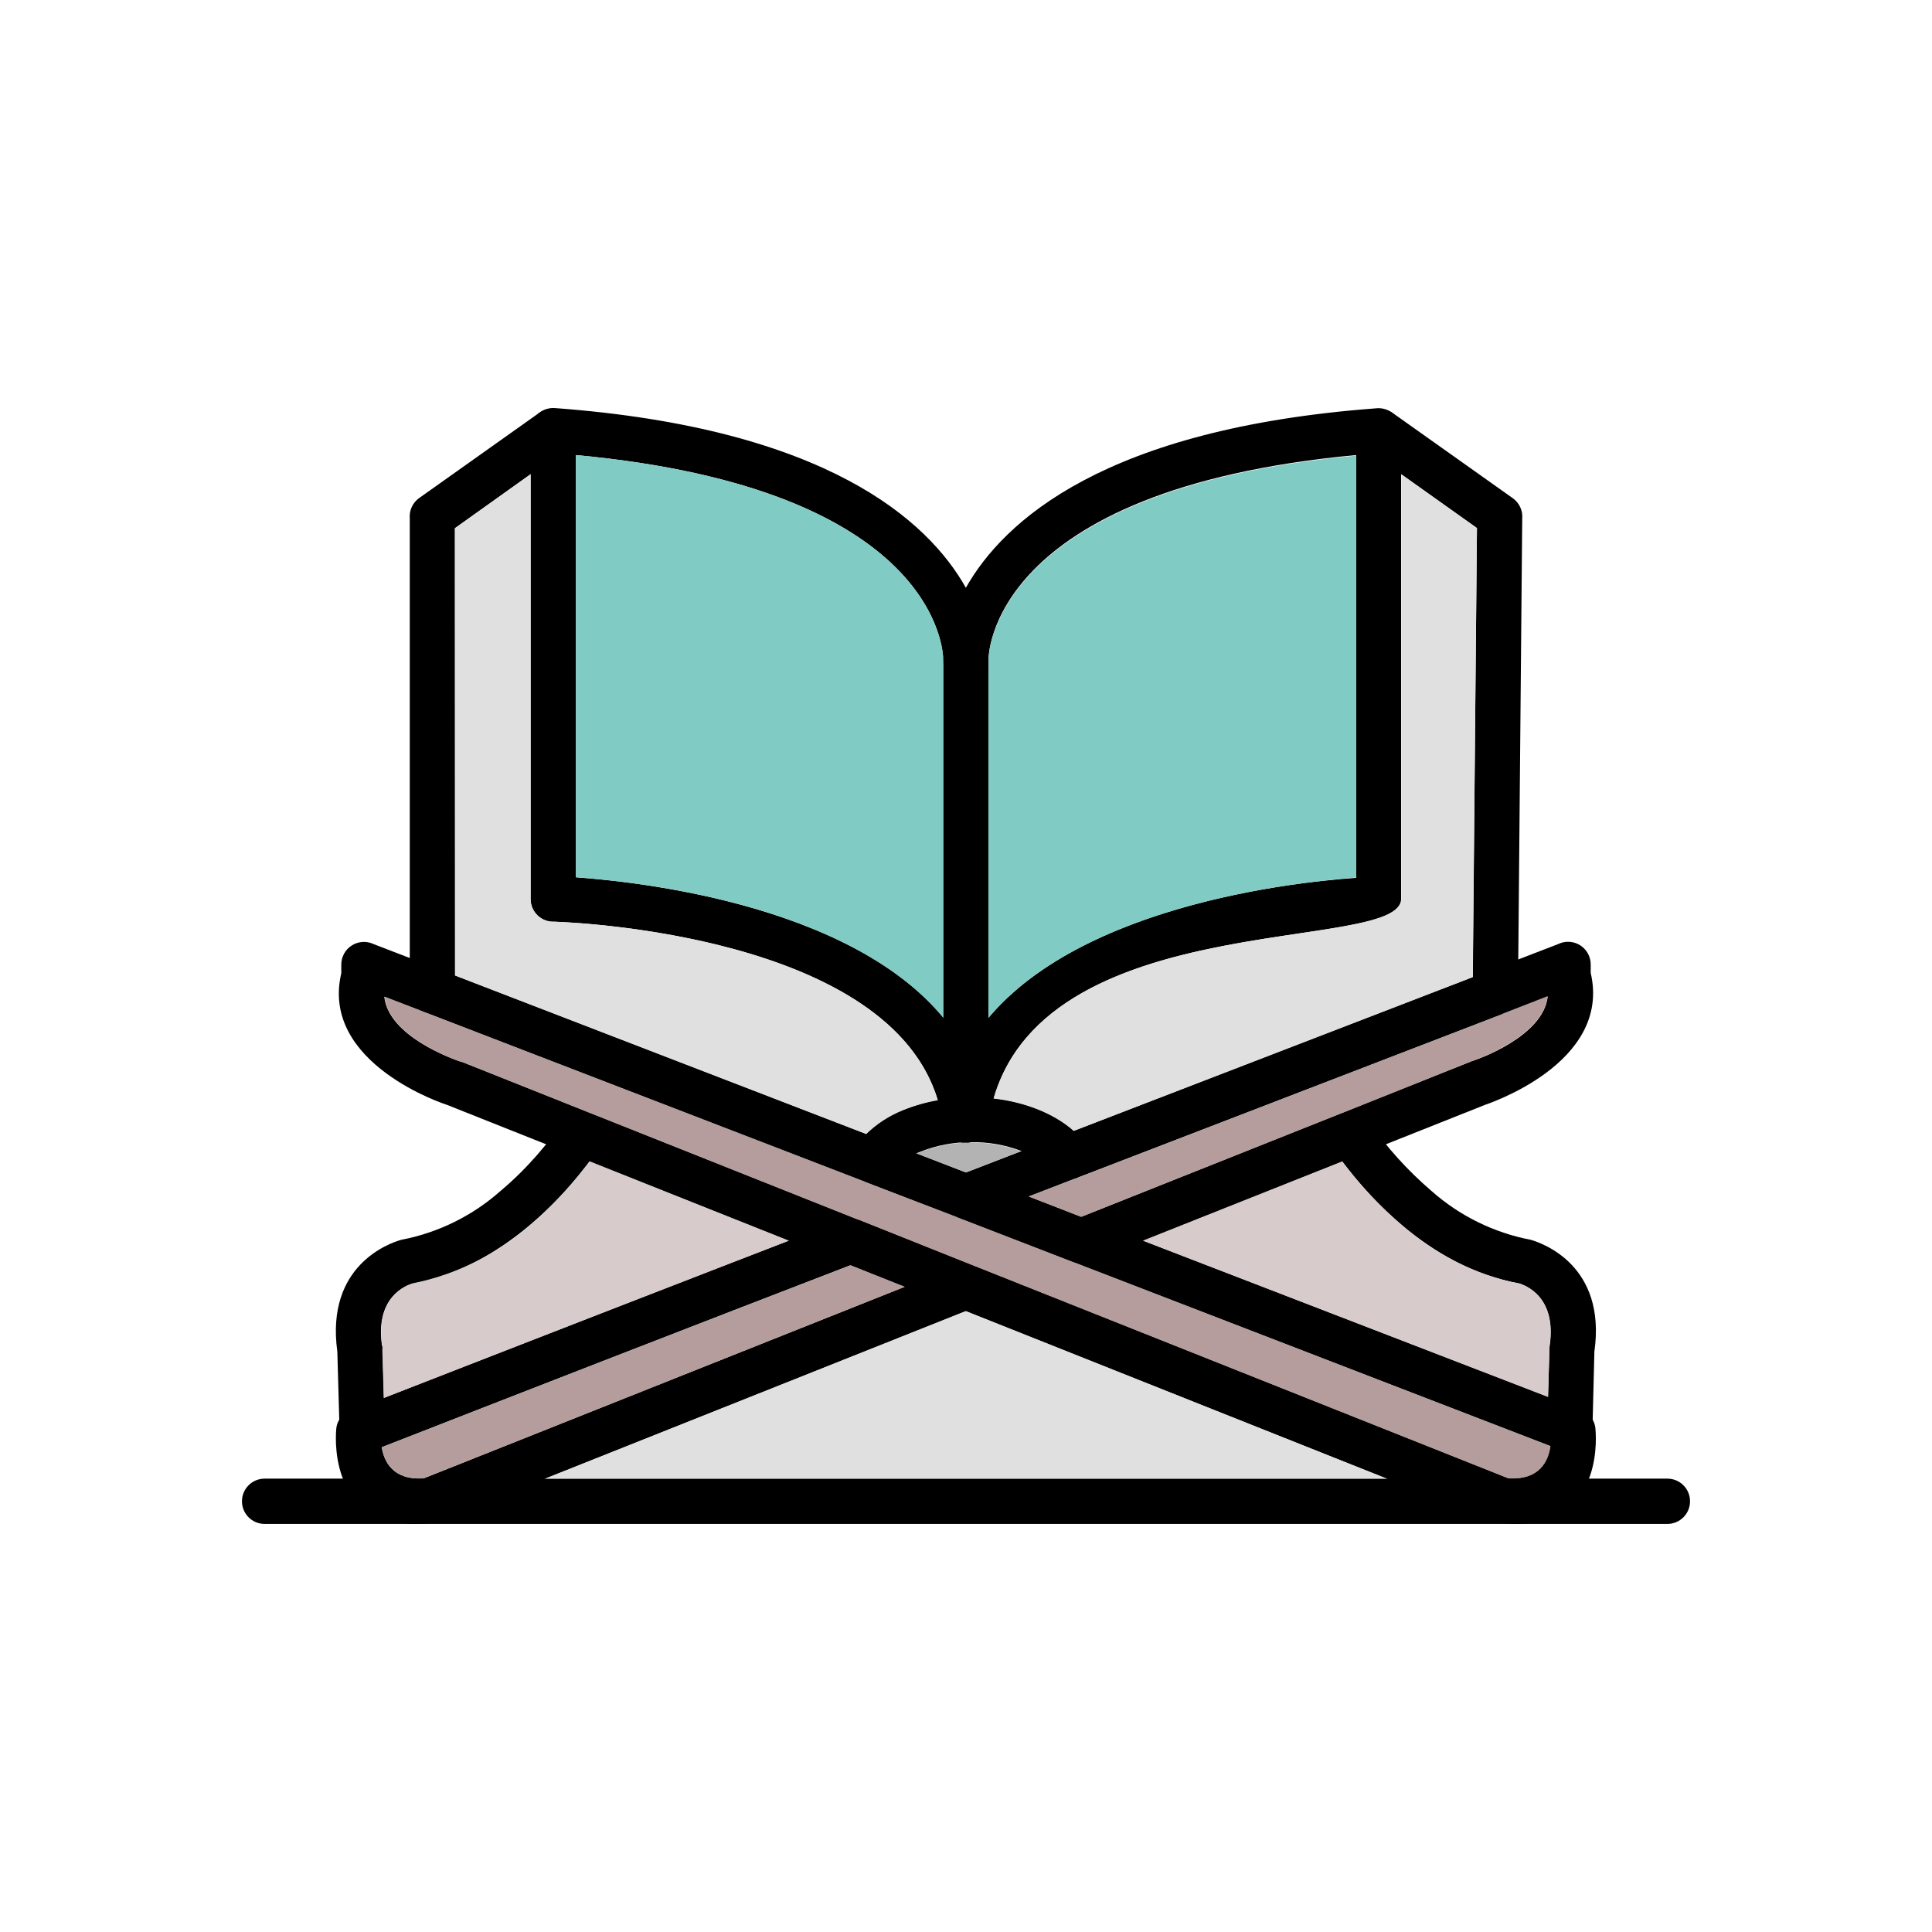
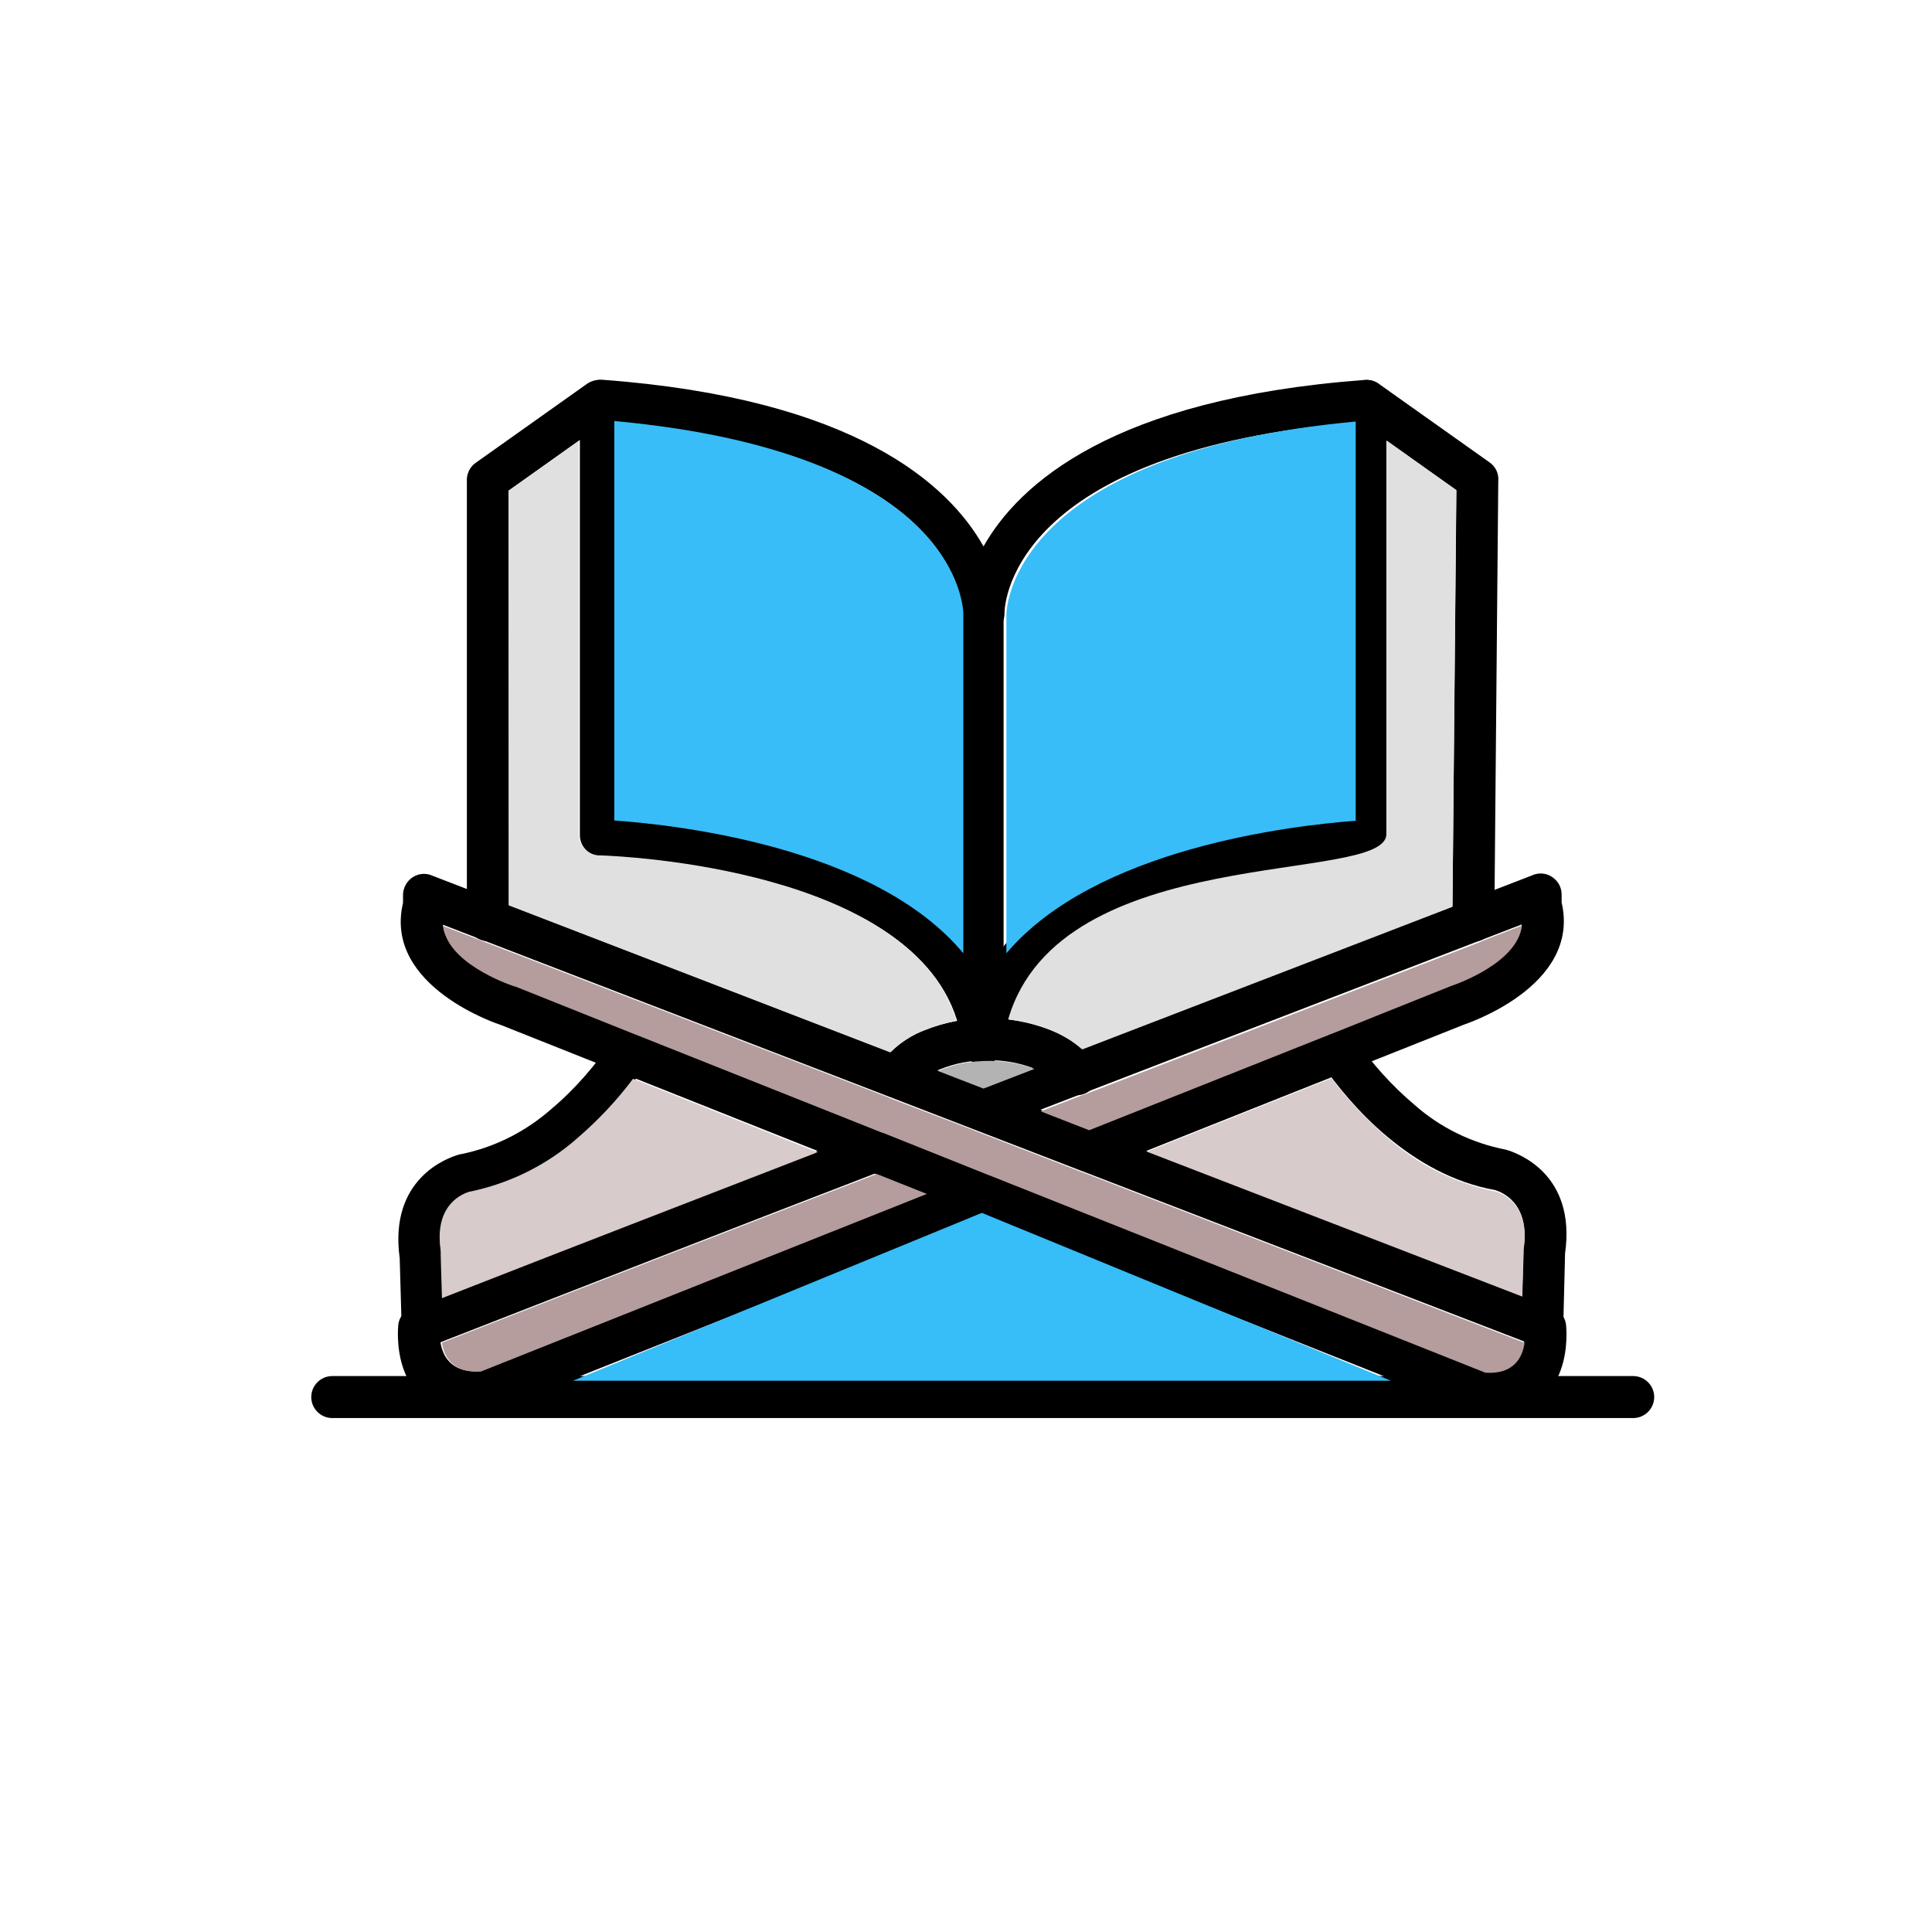
- <svg xmlns="http://www.w3.org/2000/svg" width="655.359" height="655.359" fillRule="evenodd" clipRule="evenodd" image-rendering="optimizeQuality" shape-rendering="geometricPrecision" text-rendering="geometricPrecision" viewBox="0 0 6.827 6.827">
-   <path fillRule="nonzero" d="M2.001 1.587a.08.08 0 0 0-.093-.13l-.427.303a.08.08 0 0 0-.033.072v1.67a.08.08 0 0 0 .16 0V1.866L2 1.586zM3.018 4.06a.08.08 0 0 0 .136.083.205.205 0 0 1 .098-.073.475.475 0 0 1 .18-.034.48.48 0 0 1 .174.03.224.224 0 0 1 .101.07.08.08 0 0 0 .13-.094.382.382 0 0 0-.173-.124.641.641 0 0 0-.231-.042.636.636 0 0 0-.242.046.361.361 0 0 0-.173.138z" />
-   <path fillRule="nonzero" d="M3.413 3.712c.273-.492 1.118-.592 1.379-.61V1.608c-1.308.122-1.299.721-1.299.723 0 .106-.16.104-.16 0 0-.026-.017-.604-1.298-.723V3.1c.26.019 1.107.116 1.377.611zm.08.254c-.007.063-.078.077-.078.072a.08.08 0 0 1-.084-.07c-.09-.652-1.276-.708-1.372-.711a.08.08 0 0 1-.084-.08V1.522a.08.08 0 0 1 .086-.08c.96.071 1.319.398 1.452.635.134-.237.491-.562 1.448-.634a.08.08 0 0 1 .09.08v1.653c0 .202-1.343.01-1.458.79z" />
-   <path fillRule="nonzero" d="M4.918 1.457a.08.08 0 0 0-.092.13l.393.279-.015 1.64a.08.08 0 0 0 .16.002l.015-1.675a.08.08 0 0 0-.034-.073l-.427-.303z" />
-   <path fillRule="nonzero" d="m5.469 3.522-1.834.706.185.072 1.38-.55c.027-.008.253-.089.269-.228zm-2.084.632 2.121-.818a.08.08 0 0 1 .115.072v.03c.075.322-.372.465-.373.466l-1.391.553a.08.08 0 0 1-.065.003l-.401-.155a.08.08 0 0 1-.006-.151zm-.38.317c-.553.213-1.103.427-1.656.643.008.05.039.117.148.11l1.7-.677-.191-.076zm-.034-.158a.08.08 0 0 1 .065-.002l.4.16a.08.08 0 0 1 .007.15l-1.891.753a.08.08 0 0 1-.028.008c-.352.037-.34-.28-.336-.33.002-.044.044-.08.088-.081.565-.22 1.13-.44 1.695-.658z" />
-   <path fillRule="nonzero" d="M4.836 3.962a.08.08 0 0 0-.13.091c.056.081.14.186.25.278.112.094.25.175.412.204.019.006.134.045.108.221a.08.08 0 0 0-.001.016l-.008.281a.08.08 0 0 0 .16.004l.007-.281c.043-.304-.183-.383-.225-.395a.737.737 0 0 1-.35-.172 1.295 1.295 0 0 1-.223-.247z" />
-   <path fillRule="nonzero" d="m1.32 3.336 4.267 1.645a.08.08 0 0 1 .051.072c.004.049.017.366-.335.329l.008-.08-.008.08a.08.08 0 0 1-.028-.008l-3.696-1.47c-.001 0-.449-.144-.373-.465v-.03a.08.08 0 0 1 .114-.073zM5.478 5.11l-4.12-1.588c.015.14.242.22.268.229a.08.08 0 0 1 .008.002l3.695 1.47c.113.008.142-.063.149-.113z" />
-   <path fillRule="nonzero" d="M2.121 4.053a.08.08 0 0 0-.13-.091c-.05.072-.125.165-.223.247a.737.737 0 0 1-.34.17.081.081 0 0 0-.01.002c-.043.012-.268.091-.226.395l.008.281a.08.08 0 0 0 .16-.004l-.008-.28v-.017H1.35c-.026-.176.089-.215.107-.22.162-.03.3-.11.413-.205.11-.092.194-.197.25-.278zm1.212-.095a.08.08 0 0 0 .16 0V2.332a.08.08 0 0 0-.16 0v1.626zM.935 5.225a.08.08 0 0 0 0 .16h4.957a.08.08 0 0 0 0-.16H.935z" />
-   <path fill="#80cbc4" d="M3.493 2.34v1.256c.33-.392 1.06-.477 1.299-.495V1.61c-1.285.12-1.299.7-1.299.723a.1.1 0 0 1 0 .008zm-.16 1.257V2.33c0-.025-.017-.603-1.298-.722V3.1c.239.017.97.1 1.298.496z" />
-   <path fill="#e0e0e0" d="M3.314 3.888c-.172-.577-1.263-.628-1.355-.631a.08.08 0 0 1-.084-.08v-1.5l-.268.19.001 1.58 1.453.56a.409.409 0 0 1 .13-.084.588.588 0 0 1 .123-.035zm1.638-.712c0 .194-1.244.024-1.441.706.055.006.107.019.153.037.05.02.095.046.13.077l1.41-.543.015-1.587-.267-.19v1.5z" />
-   <path fill="#b59d9d" d="m5.31 3.583-1.505.58a.08.08 0 0 1-.01.003l-.16.062.185.072.92-.366a.08.08 0 0 1 .003-.001L5.2 3.75c.027-.009.253-.09.269-.23l-.154.06a.082.082 0 0 1-.005.002zM3.38 4.3l-.319-.122a.08.08 0 0 1-.006-.003l-1.696-.653c.015.14.242.22.268.229a.08.08 0 0 1 .008.002l.45.18.003.001.942.375.007.002.4.16a.08.08 0 0 1 .013.005l1.88.748c.113.007.142-.064.149-.114l-1.68-.648a.082.082 0 0 1-.006-.002l-.401-.155a.08.08 0 0 1-.012-.005z" />
-   <path fill="#d7cbcb" d="m2.787 4.384-.703-.28a1.415 1.415 0 0 1-.213.227.894.894 0 0 1-.413.204c-.018.006-.133.045-.107.221a.08.08 0 0 1 0 .016l.005.168c.477-.187.954-.371 1.431-.556z" />
-   <path fill="#b59d9d" d="M3.006 4.471c-.554.213-1.104.427-1.657.643.008.05.039.117.148.11l1.7-.677-.191-.076z" />
-   <path fill="#d7cbcb" d="m4.04 4.384 1.43.552.005-.164v-.016c.027-.176-.088-.215-.107-.22a.894.894 0 0 1-.412-.205 1.415 1.415 0 0 1-.213-.227l-.704.28z" />
-   <path fill="#e0e0e0" d="m4.9 5.225-1.487-.592-1.486.592z" />
-   <path fill="#b3b3b3" d="m3.413 4.143.194-.075a.48.48 0 0 0-.192-.03h-.003a.465.465 0 0 0-.172.038l.173.067z" />
-   <path fill="none" d="M0 0h6.827v6.827H0z" />
+ <svg xmlns="http://www.w3.org/2000/svg" version="1.1" width="1080" height="1080" viewBox="0 0 1080 1080" xml:space="preserve">
+   <defs>
+ </defs>
+   <rect x="0" y="0" width="100%" height="100%" fill="transparent" />
+   <g transform="matrix(1 0 0 1 540 540)" id="765637e6-935a-4752-b418-cb26c69df367">
+     <rect style="stroke: none; stroke-width: 1; stroke-dasharray: none; stroke-linecap: butt; stroke-dashoffset: 0; stroke-linejoin: miter; stroke-miterlimit: 4; fill: rgb(255,255,255); fill-rule: nonzero; opacity: 1; visibility: hidden;" vector-effect="non-scaling-stroke" x="-540" y="-540" rx="0" ry="0" width="1080" height="1080" />
+   </g>
+   <g transform="matrix(1 0 0 1 540 540)" id="0f586047-09d2-485a-bc75-5541bddd13be">
+ </g>
+   <g transform="matrix(146.71 0 0 146.71 437.33 412.83)">
+     <path style="stroke: none; stroke-width: 1; stroke-dasharray: none; stroke-linecap: butt; stroke-dashoffset: 0; stroke-linejoin: miter; stroke-miterlimit: 4; fill: rgb(0,0,0); fill-rule: nonzero; opacity: 1;" vector-effect="non-scaling-stroke" transform=" translate(-2.65, -2.81)" d="M 2.001 1.587 C 2.035 1.561 2.042 1.512 2.017 1.478 C 1.992 1.443 1.944 1.434 1.908 1.457 L 1.481 1.76 C 1.458 1.776 1.446 1.804 1.448 1.832 L 1.448 3.502 C 1.448 3.546 1.484 3.582 1.528 3.582 C 1.572 3.582 1.608 3.546 1.608 3.502 L 1.608 1.866 L 2 1.586 z M 3.018 4.06 C 3 4.097 3.013 4.142 3.048 4.164 C 3.083 4.185 3.129 4.176 3.154 4.143 C 3.178 4.109 3.213 4.084 3.252 4.07 C 3.309 4.047 3.37 4.036 3.432 4.036 C 3.491 4.035 3.55 4.045 3.606 4.066 C 3.646 4.079 3.681 4.104 3.707 4.136 C 3.733 4.172 3.783 4.18 3.819 4.154 C 3.855 4.128 3.863 4.078 3.837 4.042 C 3.792 3.985 3.732 3.942 3.664 3.918 C 3.59 3.89 3.512 3.876 3.433 3.876 C 3.35 3.875 3.268 3.891 3.191 3.922 C 3.12 3.949 3.06 3.997 3.018 4.06 z" stroke-linecap="round" />
+   </g>
+   <g transform="matrix(146.71 0 0 146.71 549.35 402.72)">
+     <path style="stroke: none; stroke-width: 1; stroke-dasharray: none; stroke-linecap: butt; stroke-dashoffset: 0; stroke-linejoin: miter; stroke-miterlimit: 4; fill: rgb(0,0,0); fill-rule: nonzero; opacity: 1;" vector-effect="non-scaling-stroke" transform=" translate(-3.41, -2.74)" d="M 3.413 3.712 C 3.686 3.22 4.531 3.12 4.792 3.102 L 4.792 1.608 C 3.484 1.73 3.493 2.329 3.493 2.331 C 3.493 2.437 3.333 2.435 3.333 2.331 C 3.333 2.305 3.316 1.727 2.035 1.608 L 2.035 3.1 C 2.295 3.119 3.142 3.216 3.412 3.711 z M 3.493 3.966 C 3.486 4.029 3.415 4.043 3.415 4.038 C 3.373 4.04 3.336 4.01 3.331 3.968 C 3.241 3.316 2.055 3.26 1.959 3.257 C 1.937 3.258 1.916 3.25 1.9 3.235 C 1.884 3.22 1.875 3.199 1.875 3.177 L 1.875 1.522 C 1.875 1.5 1.884 1.478 1.901 1.463 C 1.917 1.448 1.939 1.44 1.961 1.442 C 2.921 1.513 3.28 1.84 3.413 2.077 C 3.547 1.84 3.904 1.515 4.861 1.443 C 4.884 1.44 4.907 1.447 4.924 1.463 C 4.941 1.478 4.951 1.5 4.951 1.523 L 4.951 3.176 C 4.951 3.378 3.608 3.186 3.493 3.966 z" stroke-linecap="round" />
+   </g>
+   <g transform="matrix(146.71 0 0 146.71 795.14 369.89)">
+     <path style="stroke: none; stroke-width: 1; stroke-dasharray: none; stroke-linecap: butt; stroke-dashoffset: 0; stroke-linejoin: miter; stroke-miterlimit: 4; fill: rgb(0,0,0); fill-rule: nonzero; opacity: 1;" vector-effect="non-scaling-stroke" transform=" translate(-5.09, -2.52)" d="M 4.918 1.457 C 4.882 1.437 4.837 1.447 4.813 1.48 C 4.789 1.514 4.795 1.56 4.826 1.587 L 5.219 1.866 L 5.204 3.506 C 5.203 3.55 5.239 3.586 5.283 3.587 C 5.327 3.588 5.363 3.552 5.364 3.508 L 5.379 1.833 C 5.382 1.804 5.369 1.776 5.345 1.76 L 4.918 1.457 z" stroke-linecap="round" />
+   </g>
+   <g transform="matrix(146.71 0 0 146.71 548.58 639.72)">
+     <path style="stroke: none; stroke-width: 1; stroke-dasharray: none; stroke-linecap: butt; stroke-dashoffset: 0; stroke-linejoin: miter; stroke-miterlimit: 4; fill: rgb(0,0,0); fill-rule: nonzero; opacity: 1;" vector-effect="non-scaling-stroke" transform=" translate(-3.41, -4.36)" d="M 5.469 3.522 L 3.635 4.228 L 3.82 4.3 L 5.2 3.75 C 5.227 3.742 5.453 3.661 5.469 3.522 z M 3.385 4.154 L 5.506 3.336 C 5.531 3.324 5.56 3.325 5.583 3.34 C 5.607 3.355 5.621 3.38 5.621 3.408 L 5.621 3.438 C 5.696 3.76 5.249 3.903 5.248 3.904 L 3.857 4.457 C 3.837 4.467 3.813 4.468 3.792 4.46 L 3.391 4.305 C 3.358 4.295 3.336 4.266 3.334 4.232 C 3.333 4.198 3.353 4.166 3.385 4.154 z M 3.005 4.471 C 2.452 4.684 1.902 4.898 1.349 5.114 C 1.357 5.164 1.388 5.231 1.497 5.224 L 3.197 4.547 L 3.006 4.471 z M 2.971 4.313 C 2.991 4.303 3.015 4.302 3.036 4.311 L 3.436 4.471 C 3.468 4.481 3.49 4.51 3.492 4.544 C 3.493 4.577 3.474 4.608 3.443 4.621 L 1.552 5.374 C 1.543 5.378 1.534 5.381 1.524 5.382 C 1.172 5.419 1.184 5.102 1.188 5.052 C 1.19 5.008 1.232 4.972 1.276 4.971 C 1.841 4.751 2.406 4.531 2.971 4.313 z" stroke-linecap="round" />
+   </g>
+   <g transform="matrix(146.71 0 0 146.71 806.81 666.01)">
+     <path style="stroke: none; stroke-width: 1; stroke-dasharray: none; stroke-linecap: butt; stroke-dashoffset: 0; stroke-linejoin: miter; stroke-miterlimit: 4; fill: rgb(0,0,0); fill-rule: nonzero; opacity: 1;" vector-effect="non-scaling-stroke" transform=" translate(-5.17, -4.54)" d="M 4.836 3.962 C 4.809 3.932 4.764 3.927 4.731 3.95 C 4.698 3.973 4.687 4.017 4.706 4.053 C 4.762 4.134 4.846 4.239 4.956 4.331 C 5.068 4.425 5.206 4.506 5.368 4.535 C 5.387 4.541 5.502 4.58 5.476 4.756 C 5.475 4.761 5.475 4.767 5.475 4.772 L 5.467 5.053 C 5.466 5.097 5.501 5.134 5.545 5.135 C 5.589 5.136 5.626 5.101 5.627 5.057 L 5.634 4.776 C 5.677 4.472 5.451 4.393 5.409 4.381 C 5.279 4.356 5.158 4.297 5.059 4.209 C 4.974 4.137 4.899 4.054 4.836 3.962 z" stroke-linecap="round" />
+   </g>
+   <g transform="matrix(146.71 0 0 146.71 550.1 639.87)">
+     <path style="stroke: none; stroke-width: 1; stroke-dasharray: none; stroke-linecap: butt; stroke-dashoffset: 0; stroke-linejoin: miter; stroke-miterlimit: 4; fill: rgb(0,0,0); fill-rule: nonzero; opacity: 1;" vector-effect="non-scaling-stroke" transform=" translate(-3.42, -4.36)" d="M 1.32 3.336 L 5.587 4.981 C 5.617 4.993 5.637 5.021 5.638 5.053 C 5.642 5.102 5.655 5.419 5.303 5.382 L 5.311 5.302 L 5.303 5.382 C 5.293 5.381 5.284 5.378 5.275 5.374 L 1.579 3.904 C 1.578 3.904 1.13 3.76 1.206 3.439 L 1.206 3.409 C 1.206 3.382 1.22 3.356 1.243 3.341 C 1.266 3.326 1.295 3.324 1.32 3.336 z M 5.478 5.11 L 1.358 3.522 C 1.373 3.662 1.6 3.742 1.626 3.751 C 1.629 3.752 1.631 3.752 1.634 3.753 L 5.329 5.223 C 5.442 5.231 5.471 5.16 5.478 5.11 z" stroke-linecap="round" />
+   </g>
+   <g transform="matrix(146.71 0 0 146.71 548.84 563.1)">
+     <path style="stroke: none; stroke-width: 1; stroke-dasharray: none; stroke-linecap: butt; stroke-dashoffset: 0; stroke-linejoin: miter; stroke-miterlimit: 4; fill: rgb(0,0,0); fill-rule: nonzero; opacity: 1;" vector-effect="non-scaling-stroke" transform=" translate(-3.41, -3.82)" d="M 2.121 4.053 C 2.14 4.017 2.129 3.973 2.096 3.95 C 2.063 3.927 2.018 3.932 1.991 3.962 C 1.941 4.034 1.866 4.127 1.768 4.209 C 1.671 4.294 1.554 4.353 1.428 4.379 C 1.425 4.379 1.421 4.38 1.418 4.381 C 1.375 4.393 1.15 4.472 1.192 4.776 L 1.2 5.057 C 1.201 5.101 1.238 5.136 1.282 5.135 C 1.326 5.134 1.361 5.097 1.36 5.053 L 1.352 4.773 L 1.352 4.756 L 1.35 4.756 C 1.324 4.58 1.439 4.541 1.457 4.536 C 1.619 4.506 1.757 4.426 1.87 4.331 C 1.98 4.239 2.064 4.134 2.12 4.053 z M 3.333 3.958 C 3.333 4.002 3.369 4.038 3.413 4.038 C 3.457 4.038 3.493 4.002 3.493 3.958 L 3.493 2.332 C 3.493 2.288 3.457 2.252 3.413 2.252 C 3.369 2.252 3.333 2.288 3.333 2.332 L 3.333 3.958 z M 0.935 5.225 C 0.891 5.225 0.855 5.261 0.855 5.305 C 0.855 5.349 0.891 5.385 0.935 5.385 L 5.892 5.385 C 5.936 5.385 5.972 5.349 5.972 5.305 C 5.972 5.261 5.936 5.225 5.892 5.225 L 0.935 5.225 z" stroke-linecap="round" />
+   </g>
+   <g transform="matrix(146.71 0 0 146.71 548.75 417)">
+     <path style="stroke: none; stroke-width: 1; stroke-dasharray: none; stroke-linecap: butt; stroke-dashoffset: 0; stroke-linejoin: miter; stroke-miterlimit: 4; fill: rgb(224,224,224); fill-rule: nonzero; opacity: 1;" vector-effect="non-scaling-stroke" transform=" translate(-3.41, -2.84)" d="M 3.314 3.888 C 3.142 3.311 2.051 3.26 1.959 3.257 C 1.937 3.258 1.916 3.25 1.9 3.235 C 1.884 3.22 1.875 3.199 1.875 3.177 L 1.875 1.677 L 1.607 1.867 L 1.608 3.447 L 3.061 4.007 C 3.099 3.971 3.143 3.942 3.191 3.923 C 3.231 3.907 3.272 3.895 3.314 3.888 z M 4.952 3.176 C 4.952 3.37 3.708 3.2 3.511 3.882 C 3.566 3.888 3.618 3.901 3.664 3.919 C 3.714 3.939 3.759 3.965 3.794 3.996 L 5.204 3.453 L 5.219 1.866 L 4.952 1.676 L 4.952 3.176 z" stroke-linecap="round" />
+   </g>
+   <g transform="matrix(150.33 0 0 149.68 550.09 383.82)">
+     <path style="stroke: none; stroke-width: 1; stroke-dasharray: none; stroke-linecap: butt; stroke-dashoffset: 0; stroke-linejoin: miter; stroke-miterlimit: 4; fill: rgb(56,189,248); fill-rule: nonzero; opacity: 1;" vector-effect="non-scaling-stroke" transform=" translate(-3.41, -2.6)" d="M 3.493 2.34 L 3.493 3.596 C 3.823 3.204 4.553 3.119 4.792 3.101 L 4.792 1.61 C 3.507 1.73 3.493 2.31 3.493 2.333 C 3.493 2.336 3.493 2.338 3.493 2.341 z M 3.333 3.597 L 3.333 2.33 C 3.333 2.305 3.316 1.727 2.035 1.608 L 2.035 3.1 C 2.274 3.117 3.005 3.2 3.333 3.596 z" stroke-linecap="round" />
+   </g>
+   <g transform="matrix(146.71 0 0 146.71 550.17 642.08)">
+     <path style="stroke: none; stroke-width: 1; stroke-dasharray: none; stroke-linecap: butt; stroke-dashoffset: 0; stroke-linejoin: miter; stroke-miterlimit: 4; fill: rgb(181,157,157); fill-rule: nonzero; opacity: 1;" vector-effect="non-scaling-stroke" transform=" translate(-3.42, -4.37)" d="M 5.31 3.583 L 3.805 4.163 C 3.802 4.164 3.798 4.165 3.795 4.166 L 3.635 4.228 L 3.82 4.3 L 4.74 3.934 C 4.741 3.934 4.742 3.933 4.743 3.933 L 5.2 3.75 C 5.227 3.741 5.453 3.66 5.469 3.52 L 5.315 3.58 C 5.313 3.581 5.312 3.581 5.31 3.582 z M 3.38 4.3 L 3.061 4.178 C 3.059 4.177 3.057 4.176 3.055 4.175 L 1.359 3.522 C 1.374 3.662 1.601 3.742 1.627 3.751 C 1.63 3.752 1.632 3.752 1.635 3.753 L 2.085 3.933 L 2.088 3.934 L 3.03 4.309 L 3.037 4.311 L 3.437 4.471 C 3.441 4.472 3.446 4.474 3.45 4.476 L 5.33 5.224 C 5.443 5.231 5.472 5.16 5.479 5.11 L 3.799 4.462 C 3.797 4.461 3.795 4.461 3.793 4.46 L 3.392 4.305 C 3.388 4.304 3.384 4.302 3.38 4.3 z" stroke-linecap="round" />
+   </g>
+   <g transform="matrix(146.71 0 0 146.71 351.81 664.07)">
+     <path style="stroke: none; stroke-width: 1; stroke-dasharray: none; stroke-linecap: butt; stroke-dashoffset: 0; stroke-linejoin: miter; stroke-miterlimit: 4; fill: rgb(215,203,203); fill-rule: nonzero; opacity: 1;" vector-effect="non-scaling-stroke" transform=" translate(-2.07, -4.52)" d="M 2.787 4.384 L 2.084 4.104 C 2.022 4.187 1.95 4.263 1.871 4.331 C 1.754 4.434 1.611 4.504 1.458 4.535 C 1.44 4.541 1.325 4.58 1.351 4.756 C 1.352 4.761 1.352 4.767 1.351 4.772 L 1.356 4.94 C 1.833 4.753 2.31 4.569 2.787 4.384 z" stroke-linecap="round" />
+   </g>
+   <g transform="matrix(146.71 0 0 146.71 382.12 711.87)">
+     <path style="stroke: none; stroke-width: 1; stroke-dasharray: none; stroke-linecap: butt; stroke-dashoffset: 0; stroke-linejoin: miter; stroke-miterlimit: 4; fill: rgb(181,157,157); fill-rule: nonzero; opacity: 1;" vector-effect="non-scaling-stroke" transform=" translate(-2.27, -4.85)" d="M 3.006 4.471 C 2.452 4.684 1.902 4.898 1.349 5.114 C 1.357 5.164 1.388 5.231 1.497 5.224 L 3.197 4.547 L 3.006 4.471 z" stroke-linecap="round" />
+   </g>
+   <g transform="matrix(146.71 0 0 146.71 746.82 663.78)">
+     <path style="stroke: none; stroke-width: 1; stroke-dasharray: none; stroke-linecap: butt; stroke-dashoffset: 0; stroke-linejoin: miter; stroke-miterlimit: 4; fill: rgb(215,203,203); fill-rule: nonzero; opacity: 1;" vector-effect="non-scaling-stroke" transform=" translate(-4.76, -4.52)" d="M 4.04 4.384 L 5.47 4.936 L 5.475 4.772 L 5.475 4.756 C 5.502 4.58 5.387 4.541 5.368 4.536 C 5.215 4.505 5.073 4.434 4.956 4.331 C 4.877 4.263 4.805 4.187 4.743 4.104 L 4.039 4.384 z" stroke-linecap="round" />
+   </g>
+   <g transform="matrix(153.76 0 0 158.5 548.39 725.07)">
+     <path style="stroke: none; stroke-width: 1; stroke-dasharray: none; stroke-linecap: butt; stroke-dashoffset: 0; stroke-linejoin: miter; stroke-miterlimit: 4; fill: rgb(55,189,248); fill-rule: nonzero; opacity: 1;" vector-effect="non-scaling-stroke" transform=" translate(-3.41, -4.93)" d="M 4.9 5.225 L 3.413 4.633 L 1.927 5.225 z" stroke-linecap="round" />
+   </g>
+   <g transform="matrix(146.71 0 0 146.71 550.83 600.75)">
+     <path style="stroke: none; stroke-width: 1; stroke-dasharray: none; stroke-linecap: butt; stroke-dashoffset: 0; stroke-linejoin: miter; stroke-miterlimit: 4; fill: rgb(179,179,179); fill-rule: nonzero; opacity: 1;" vector-effect="non-scaling-stroke" transform=" translate(-3.42, -4.09)" d="M 3.413 4.143 L 3.607 4.068 C 3.546 4.045 3.48 4.035 3.415 4.038 L 3.412 4.038 C 3.353 4.04 3.294 4.052 3.24 4.076 L 3.413 4.143 z" stroke-linecap="round" />
+   </g>
+   <g transform="matrix(23.78 0 0 23.78 540 106.64)">
+     <path style="stroke: none; stroke-width: 1; stroke-dasharray: none; stroke-linecap: butt; stroke-dashoffset: 0; stroke-linejoin: miter; stroke-miterlimit: 4; fill: none; fill-rule: nonzero; opacity: 1;" vector-effect="non-scaling-stroke" transform=" translate(-3.41, -3.41)" d="M 0 0 L 6.827 0 L 6.827 6.827 L 0 6.827 z" stroke-linecap="round" />
+   </g>
</svg>
